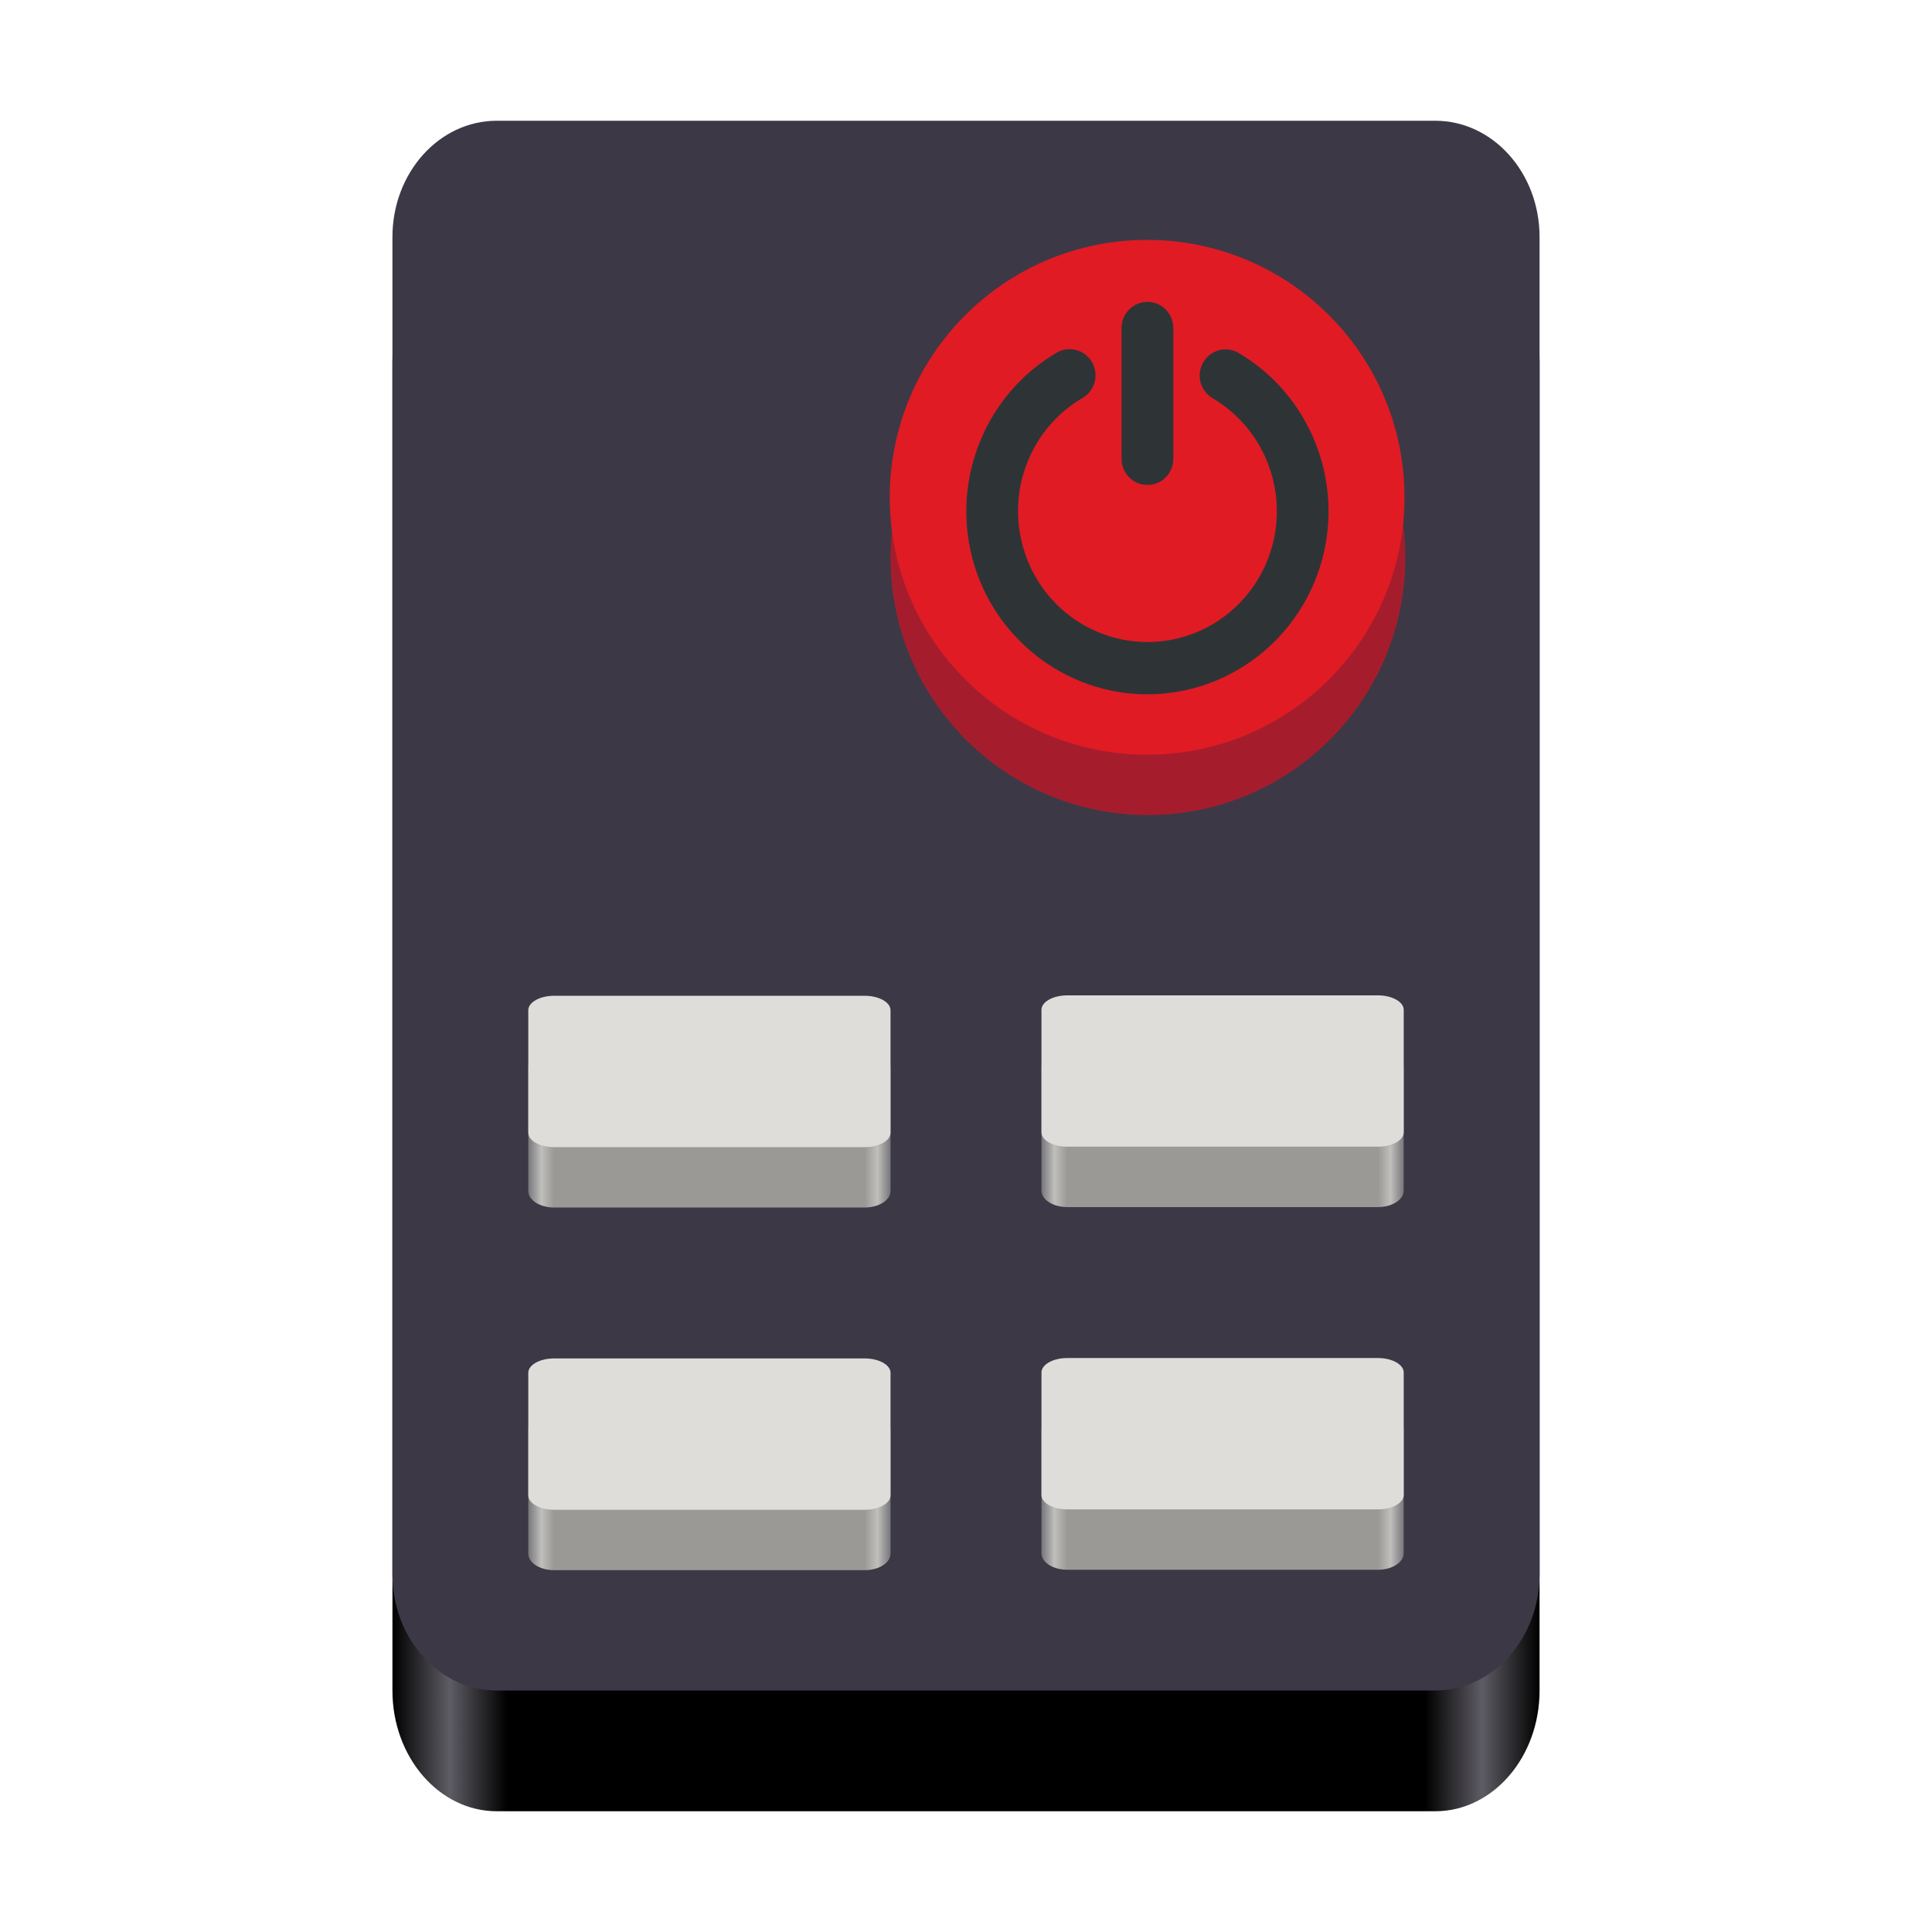
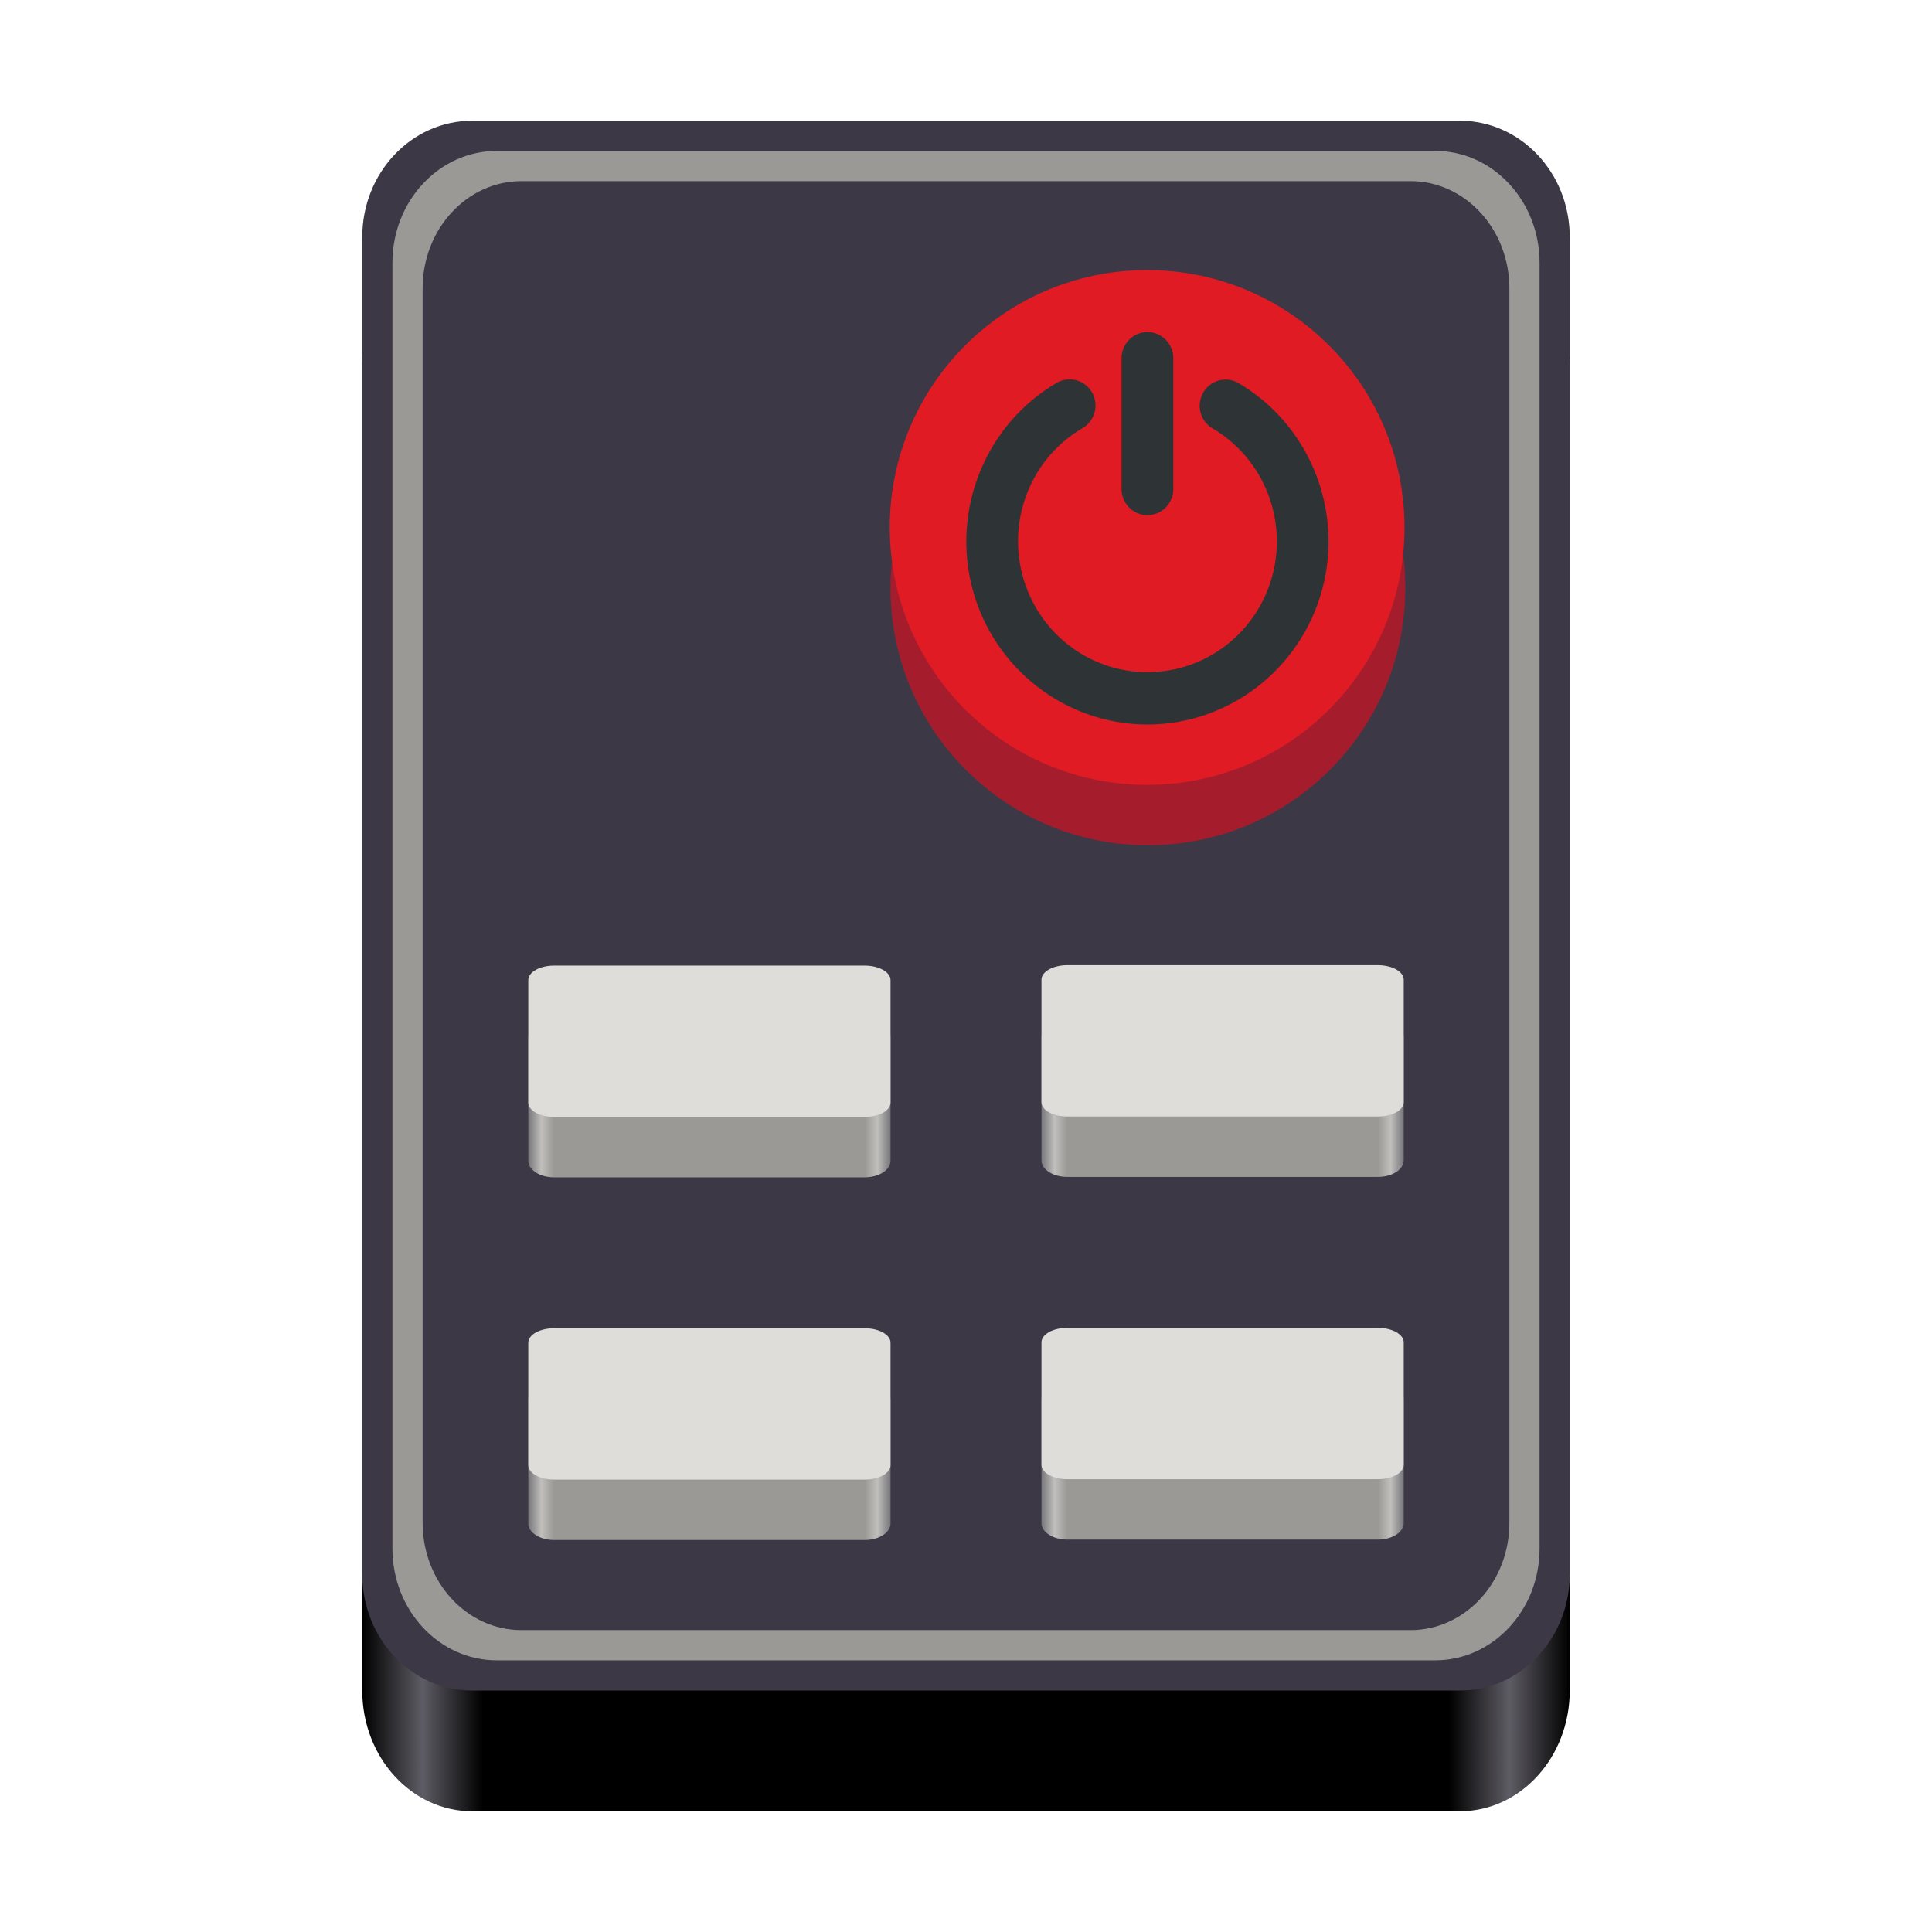
<svg xmlns="http://www.w3.org/2000/svg" xmlns:xlink="http://www.w3.org/1999/xlink" height="128px" viewBox="0 0 128 128" width="128px">
-   <linearGradient id="a" gradientTransform="matrix(0.169643 0 0 0.342105 10.97045 273.7401)" gradientUnits="userSpaceOnUse" x1="88.596" x2="536.596" y1="-449.394" y2="-449.394">
+   <linearGradient id="a" gradientTransform="matrix(0.178571 0 0 0.342105 8.179353 273.7401)" gradientUnits="userSpaceOnUse" x1="88.596" x2="536.596" y1="-449.394" y2="-449.394">
    <stop offset="0" />
    <stop offset="0.05" stop-color="#5e5c64" />
    <stop offset="0.1" />
    <stop offset="0.9" />
    <stop offset="0.95" stop-color="#5e5c64" />
    <stop offset="1" />
  </linearGradient>
  <linearGradient id="b" gradientUnits="userSpaceOnUse">
    <stop offset="0" stop-color="#77767b" />
    <stop offset="0.036" stop-color="#c0bfbc" />
    <stop offset="0.071" stop-color="#9a9996" />
    <stop offset="0.929" stop-color="#9a9996" />
    <stop offset="0.964" stop-color="#c0bfbc" />
    <stop offset="1" stop-color="#77767b" />
  </linearGradient>
-   <linearGradient id="c" gradientTransform="matrix(0.0535714 0 0 0.0341198 30.25382 119.3597)" x1="88.596" x2="536.596" xlink:href="#b" y1="-449.394" y2="-449.394" />
-   <linearGradient id="d" gradientTransform="matrix(0.0535714 0 0 0.0341198 64.25382 119.3332)" x1="88.596" x2="536.596" xlink:href="#b" y1="-449.394" y2="-449.394" />
-   <linearGradient id="e" gradientTransform="matrix(0.0535714 0 0 0.0341198 30.25382 95.33322)" x1="88.596" x2="536.596" xlink:href="#b" y1="-449.394" y2="-449.394" />
-   <linearGradient id="f" gradientTransform="matrix(1.521128 0 0 0.657407 34.00003 -196.0529)" x1="23.009" x2="38.787" xlink:href="#b" y1="404.094" y2="404.094" />
-   <path d="m 32.91 16 h 62.18 c 3.816 0 6.91 3.582 6.91 8 v 88 c 0 4.418 -3.094 8 -6.91 8 h -62.18 c -3.816 0 -6.91 -3.582 -6.91 -8 v -88 c 0 -4.418 3.094 -8 6.91 -8 z m 0 0" fill="url(#a)" />
-   <path d="m 32.91 8 h 62.18 c 3.816 0 6.91 3.449 6.91 7.703 v 88.594 c 0 4.254 -3.094 7.703 -6.91 7.703 h -62.18 c -3.816 0 -6.91 -3.449 -6.91 -7.703 v -88.594 c 0 -4.254 3.094 -7.703 6.91 -7.703 z m 0 0" fill="#3d3846" />
-   <path d="m 93.105 36.949 c 0 9.418 -7.637 17.051 -17.055 17.051 c -9.414 0 -17.051 -7.633 -17.051 -17.051 s 7.637 -17.055 17.051 -17.055 c 9.418 0 17.055 7.637 17.055 17.055 z m 0 0" fill="#a51d2d" />
-   <path d="m 36.715 93.652 h 20.57 c 0.949 0 1.715 0.492 1.715 1.094 v 8.188 c 0 0.605 -0.766 1.094 -1.715 1.094 h -20.57 c -0.949 0 -1.715 -0.488 -1.715 -1.094 v -8.188 c 0 -0.602 0.766 -1.094 1.715 -1.094 z m 0 0" fill="url(#c)" />
-   <path d="m 36.715 90 h 20.57 c 0.949 0 1.715 0.426 1.715 0.953 v 8.117 c 0 0.527 -0.766 0.957 -1.715 0.957 h -20.57 c -0.949 0 -1.715 -0.43 -1.715 -0.957 v -8.117 c 0 -0.527 0.766 -0.953 1.715 -0.953 z m 0 0" fill="#deddda" />
-   <path d="m 70.715 93.629 h 20.57 c 0.949 0 1.715 0.488 1.715 1.09 v 8.188 c 0 0.605 -0.766 1.094 -1.715 1.094 h -20.57 c -0.949 0 -1.715 -0.488 -1.715 -1.094 v -8.188 c 0 -0.602 0.766 -1.09 1.715 -1.09 z m 0 0" fill="url(#d)" />
-   <path d="m 70.715 89.973 h 20.57 c 0.949 0 1.715 0.43 1.715 0.957 v 8.117 c 0 0.527 -0.766 0.953 -1.715 0.953 h -20.57 c -0.949 0 -1.715 -0.426 -1.715 -0.953 v -8.117 c 0 -0.527 0.766 -0.957 1.715 -0.957 z m 0 0" fill="#deddda" />
-   <path d="m 36.715 69.629 h 20.57 c 0.949 0 1.715 0.488 1.715 1.09 v 8.188 c 0 0.605 -0.766 1.094 -1.715 1.094 h -20.57 c -0.949 0 -1.715 -0.488 -1.715 -1.094 v -8.188 c 0 -0.602 0.766 -1.09 1.715 -1.09 z m 0 0" fill="url(#e)" />
-   <path d="m 36.715 65.973 h 20.57 c 0.949 0 1.715 0.43 1.715 0.957 v 8.117 c 0 0.527 -0.766 0.953 -1.715 0.953 h -20.57 c -0.949 0 -1.715 -0.426 -1.715 -0.953 v -8.117 c 0 -0.527 0.766 -0.957 1.715 -0.957 z m 0 0" fill="#deddda" />
-   <path d="m 70.715 69.602 h 20.57 c 0.949 0 1.715 0.488 1.715 1.09 v 8.191 c 0 0.602 -0.766 1.09 -1.715 1.09 h -20.57 c -0.949 0 -1.715 -0.488 -1.715 -1.09 v -8.191 c 0 -0.602 0.766 -1.09 1.715 -1.09 z m 0 0" fill="url(#f)" />
-   <path d="m 70.715 65.945 h 20.57 c 0.949 0 1.715 0.43 1.715 0.957 v 8.117 c 0 0.527 -0.766 0.953 -1.715 0.953 h -20.57 c -0.949 0 -1.715 -0.426 -1.715 -0.953 v -8.117 c 0 -0.527 0.766 -0.957 1.715 -0.957 z m 0 0" fill="#deddda" />
-   <path d="m 93.051 32.949 c 0 9.418 -7.633 17.051 -17.051 17.051 s -17.051 -7.633 -17.051 -17.051 s 7.633 -17.055 17.051 -17.055 s 17.051 7.637 17.051 17.055 z m 0 0" fill="#e01b24" />
-   <path d="m 76.02 20 c -0.945 0 -1.715 0.777 -1.715 1.734 v 8.664 c 0 0.957 0.77 1.734 1.715 1.734 c 0.945 0 1.715 -0.777 1.715 -1.734 v -8.664 c 0 -0.957 -0.77 -1.734 -1.715 -1.734 z m -5.379 3.148 c -0.219 0.027 -0.434 0.102 -0.629 0.215 c -4.688 2.742 -6.984 8.352 -5.586 13.645 c 1.406 5.289 6.164 8.984 11.574 8.992 c 5.418 0.008 10.188 -3.676 11.602 -8.957 c 1.418 -5.289 -0.859 -10.902 -5.539 -13.656 c -0.816 -0.488 -1.871 -0.211 -2.344 0.621 c -0.23 0.395 -0.297 0.867 -0.184 1.312 c 0.121 0.449 0.402 0.828 0.797 1.059 c 3.355 1.977 4.977 5.965 3.965 9.758 c -1.016 3.781 -4.406 6.402 -8.285 6.398 c -3.883 -0.008 -7.266 -2.637 -8.27 -6.426 c -1.004 -3.793 0.621 -7.781 3.984 -9.746 c 0.816 -0.48 1.098 -1.535 0.625 -2.363 c -0.23 -0.398 -0.598 -0.688 -1.039 -0.805 c -0.215 -0.062 -0.441 -0.074 -0.672 -0.047 z m 0 0" fill="#2e3436" />
+   <linearGradient id="c" gradientTransform="matrix(0.0535714 0 0 0.0341198 30.25382 117.3597)" x1="88.596" x2="536.596" xlink:href="#b" y1="-449.394" y2="-449.394" />
+   <linearGradient id="d" gradientTransform="matrix(0.0535714 0 0 0.0341198 64.25382 117.3332)" x1="88.596" x2="536.596" xlink:href="#b" y1="-449.394" y2="-449.394" />
+   <linearGradient id="e" gradientTransform="matrix(0.0535714 0 0 0.0341198 30.25382 93.33322)" x1="88.596" x2="536.596" xlink:href="#b" y1="-449.394" y2="-449.394" />
+   <linearGradient id="f" gradientTransform="matrix(1.521128 0 0 0.657407 34.00003 -198.0529)" x1="23.009" x2="38.787" xlink:href="#b" y1="404.094" y2="404.094" />
+   <path d="m 31.273 16 h 65.453 c 4.016 0 7.273 3.582 7.273 8 v 88 c 0 4.418 -3.258 8 -7.273 8 h -65.453 c -4.016 0 -7.273 -3.582 -7.273 -8 v -88 c 0 -4.418 3.258 -8 7.273 -8 z m 0 0" fill="url(#a)" />
+   <path d="m 31.273 8 h 65.453 c 4.016 0 7.273 3.449 7.273 7.703 v 88.594 c 0 4.254 -3.258 7.703 -7.273 7.703 h -65.453 c -4.016 0 -7.273 -3.449 -7.273 -7.703 v -88.594 c 0 -4.254 3.258 -7.703 7.273 -7.703 z m 0 0" fill="#3d3846" />
+   <path d="m 32.91 10 h 62.18 c 3.816 0 6.91 3.316 6.91 7.406 v 85.188 c 0 4.09 -3.094 7.406 -6.91 7.406 h -62.18 c -3.816 0 -6.91 -3.316 -6.91 -7.406 v -85.188 c 0 -4.09 3.094 -7.406 6.91 -7.406 z m 0 0" fill="#9a9996" />
+   <path d="m 34.547 12 h 58.906 c 3.617 0 6.547 3.184 6.547 7.109 v 81.781 c 0 3.926 -2.93 7.109 -6.547 7.109 h -58.906 c -3.617 0 -6.547 -3.184 -6.547 -7.109 v -81.781 c 0 -3.926 2.93 -7.109 6.547 -7.109 z m 0 0" fill="#3d3846" />
+   <path d="m 36.715 91.652 h 20.57 c 0.949 0 1.715 0.492 1.715 1.094 v 8.188 c 0 0.605 -0.766 1.094 -1.715 1.094 h -20.57 c -0.949 0 -1.715 -0.488 -1.715 -1.094 v -8.188 c 0 -0.602 0.766 -1.094 1.715 -1.094 z m 0 0" fill="url(#c)" />
+   <path d="m 36.715 88 h 20.57 c 0.949 0 1.715 0.426 1.715 0.953 v 8.117 c 0 0.527 -0.766 0.957 -1.715 0.957 h -20.57 c -0.949 0 -1.715 -0.43 -1.715 -0.957 v -8.117 c 0 -0.527 0.766 -0.953 1.715 -0.953 z m 0 0" fill="#deddda" />
+   <path d="m 70.715 91.629 h 20.57 c 0.949 0 1.715 0.488 1.715 1.09 v 8.188 c 0 0.605 -0.766 1.094 -1.715 1.094 h -20.57 c -0.949 0 -1.715 -0.488 -1.715 -1.094 v -8.188 c 0 -0.602 0.766 -1.09 1.715 -1.09 z m 0 0" fill="url(#d)" />
+   <path d="m 70.715 87.973 h 20.57 c 0.949 0 1.715 0.43 1.715 0.957 v 8.117 c 0 0.527 -0.766 0.953 -1.715 0.953 h -20.57 c -0.949 0 -1.715 -0.426 -1.715 -0.953 v -8.117 c 0 -0.527 0.766 -0.957 1.715 -0.957 z m 0 0" fill="#deddda" />
+   <path d="m 36.715 67.629 h 20.57 c 0.949 0 1.715 0.488 1.715 1.09 v 8.188 c 0 0.605 -0.766 1.094 -1.715 1.094 h -20.57 c -0.949 0 -1.715 -0.488 -1.715 -1.094 v -8.188 c 0 -0.602 0.766 -1.09 1.715 -1.09 z m 0 0" fill="url(#e)" />
+   <path d="m 36.715 63.973 h 20.57 c 0.949 0 1.715 0.43 1.715 0.957 v 8.117 c 0 0.527 -0.766 0.953 -1.715 0.953 h -20.57 c -0.949 0 -1.715 -0.426 -1.715 -0.953 v -8.117 c 0 -0.527 0.766 -0.957 1.715 -0.957 z m 0 0" fill="#deddda" />
+   <path d="m 70.715 67.602 h 20.57 c 0.949 0 1.715 0.488 1.715 1.09 v 8.191 c 0 0.602 -0.766 1.09 -1.715 1.09 h -20.57 c -0.949 0 -1.715 -0.488 -1.715 -1.09 v -8.191 c 0 -0.602 0.766 -1.09 1.715 -1.09 z m 0 0" fill="url(#f)" />
+   <path d="m 70.715 63.945 h 20.57 c 0.949 0 1.715 0.43 1.715 0.957 v 8.117 c 0 0.527 -0.766 0.953 -1.715 0.953 h -20.57 c -0.949 0 -1.715 -0.426 -1.715 -0.953 v -8.117 c 0 -0.527 0.766 -0.957 1.715 -0.957 z m 0 0" fill="#deddda" />
+   <path d="m 93.105 38.949 c 0 9.418 -7.637 17.051 -17.055 17.051 c -9.414 0 -17.051 -7.633 -17.051 -17.051 s 7.637 -17.055 17.051 -17.055 c 9.418 0 17.055 7.637 17.055 17.055 z m 0 0" fill="#a51d2d" />
+   <path d="m 93.051 34.949 c 0 9.418 -7.633 17.051 -17.051 17.051 s -17.051 -7.633 -17.051 -17.051 s 7.633 -17.055 17.051 -17.055 s 17.051 7.637 17.051 17.055 z m 0 0" fill="#e01b24" />
+   <path d="m 76.02 22 c -0.945 0 -1.715 0.777 -1.715 1.734 v 8.664 c 0 0.957 0.77 1.734 1.715 1.734 c 0.945 0 1.715 -0.777 1.715 -1.734 v -8.664 c 0 -0.957 -0.77 -1.734 -1.715 -1.734 z m -5.379 3.148 c -0.219 0.027 -0.434 0.102 -0.629 0.215 c -4.688 2.742 -6.984 8.352 -5.586 13.645 c 1.406 5.289 6.164 8.984 11.574 8.992 c 5.418 0.008 10.188 -3.676 11.602 -8.957 c 1.418 -5.289 -0.859 -10.902 -5.539 -13.656 c -0.816 -0.488 -1.871 -0.211 -2.344 0.621 c -0.23 0.395 -0.297 0.867 -0.184 1.312 c 0.121 0.449 0.402 0.828 0.797 1.059 c 3.355 1.977 4.977 5.965 3.965 9.758 c -1.016 3.781 -4.406 6.402 -8.285 6.398 c -3.883 -0.008 -7.266 -2.637 -8.27 -6.426 c -1.004 -3.793 0.621 -7.781 3.984 -9.746 c 0.816 -0.48 1.098 -1.535 0.625 -2.363 c -0.23 -0.398 -0.598 -0.688 -1.039 -0.805 c -0.215 -0.062 -0.441 -0.074 -0.672 -0.047 z m 0 0" fill="#2e3436" />
</svg>
